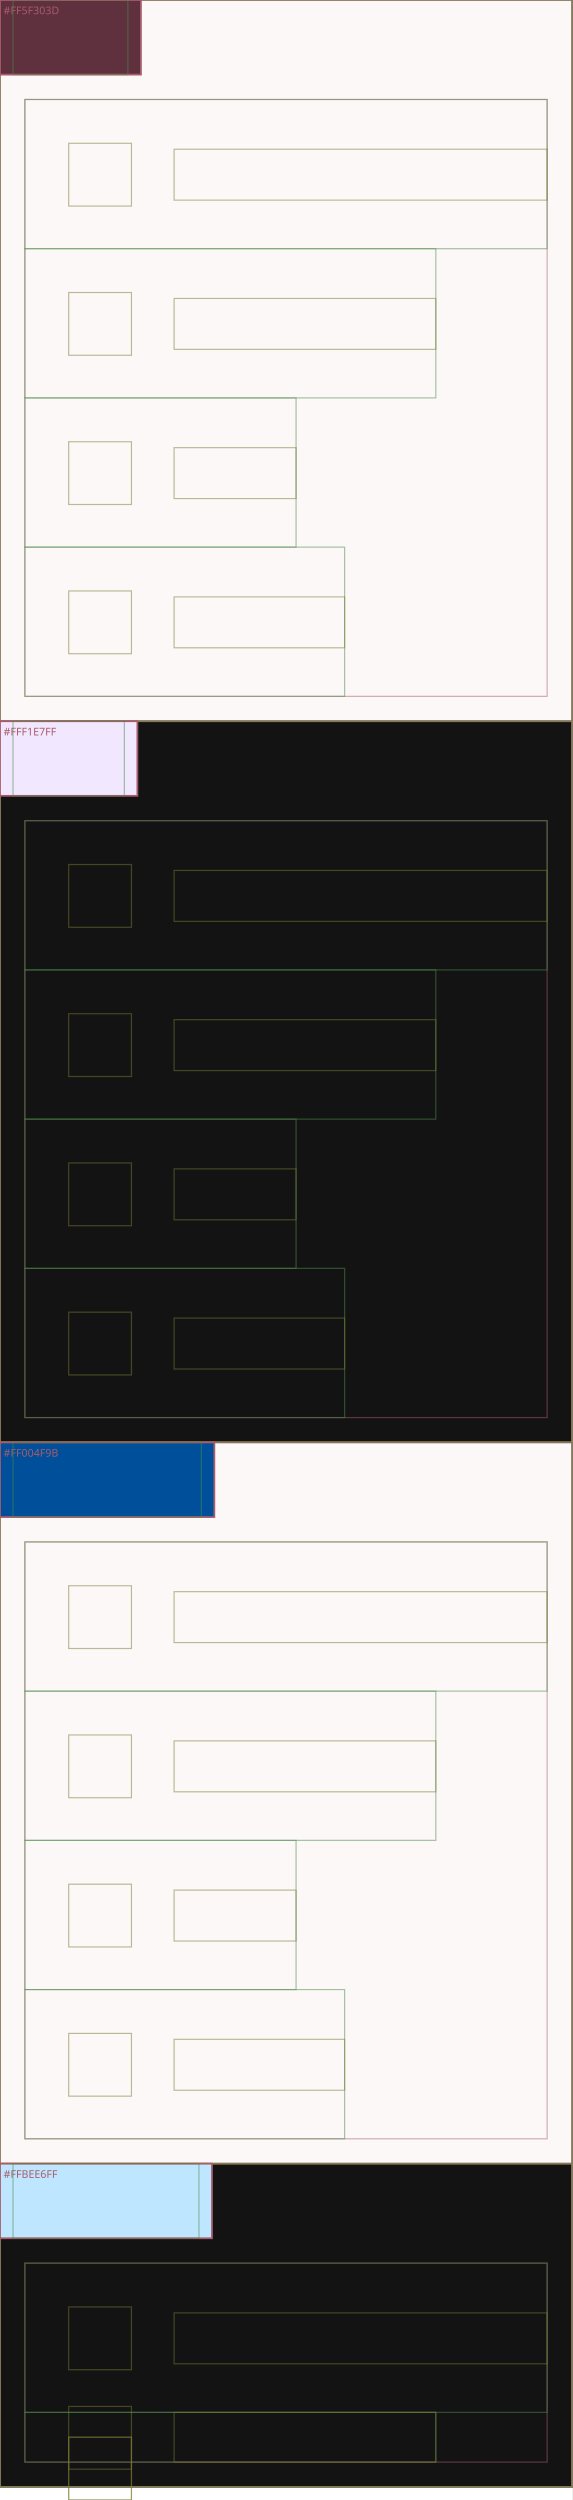
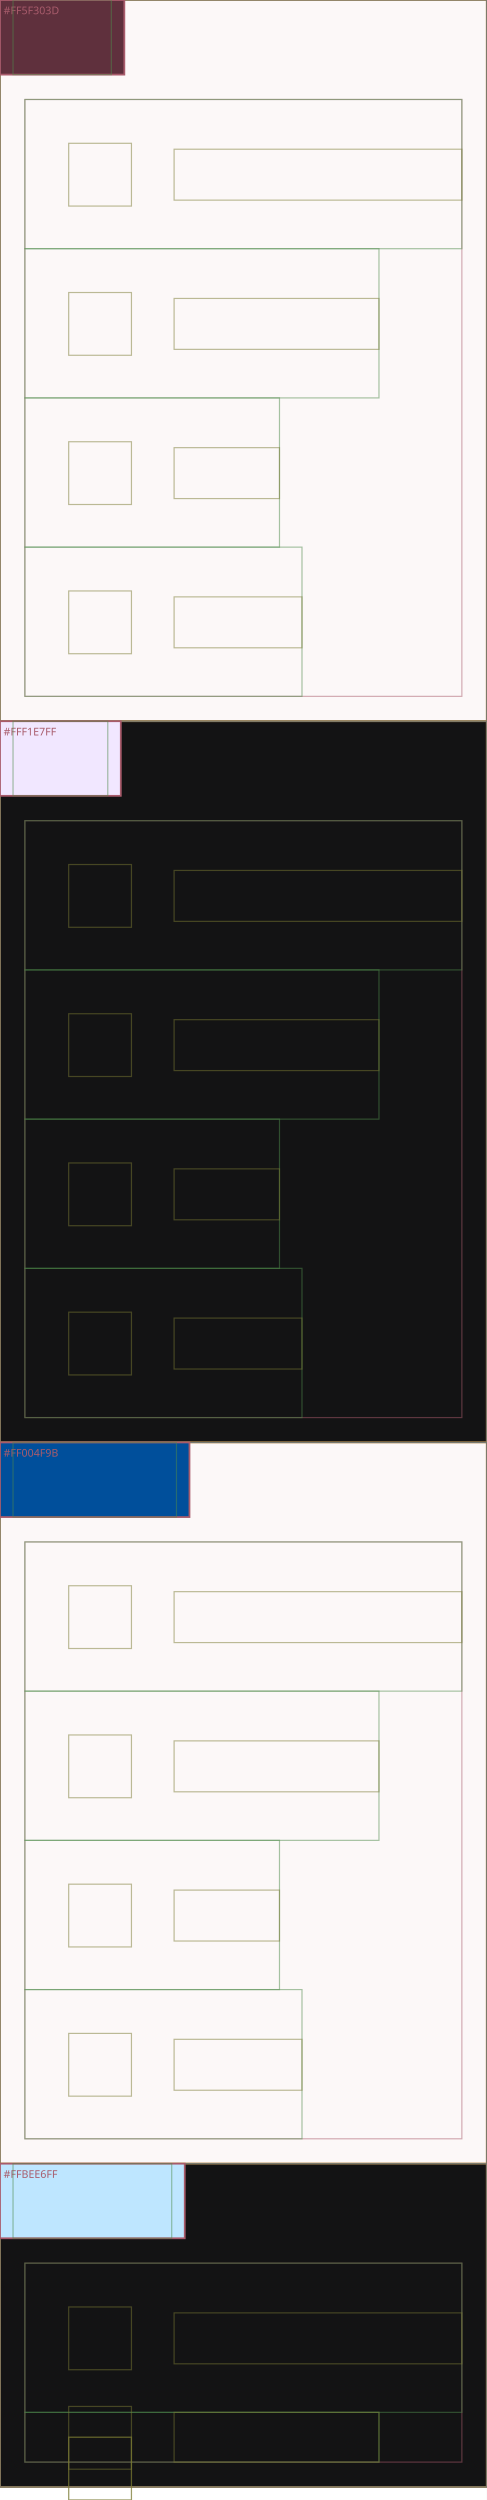
- <svg xmlns="http://www.w3.org/2000/svg" viewBox="0 0 483 2111" width="483" height="2111" role="img" aria-label="radio-group-un-selected layout wireframe">
-   <rect width="483" height="2111" fill="#ffffff" />
-   <g>
-     <rect x="0" y="0" width="483" height="2100" fill="none" fill-opacity="0" stroke="#5B6470" stroke-width="1" stroke-opacity="0.5" />
-   </g>
-   <g>
-     <rect x="0" y="0" width="483" height="2100" fill="#FFFFFF" fill-opacity="1" stroke="#2E7D6B" stroke-width="1.5" stroke-opacity="1" />
-     <text x="3" y="12" font-family="system-ui, sans-serif" font-size="9" fill="#2E7D6B">#FFFFFFFF</text>
-   </g>
-   <g>
-     <rect x="0" y="0" width="483" height="2100" fill="none" fill-opacity="0" stroke="#8E6BA8" stroke-width="1" stroke-opacity="0.5" />
-   </g>
-   <g>
-     <rect x="0" y="0" width="483" height="609" fill="#FCF8F8" fill-opacity="1" stroke="#B0813B" stroke-width="1.5" stroke-opacity="1" />
+ <svg xmlns="http://www.w3.org/2000/svg" viewBox="0 0 411 2111" width="411" height="2111" role="img" aria-label="radio-group-un-selected layout wireframe">
+   <rect width="411" height="2111" fill="#ffffff" />
+   <g>
+     <rect x="0" y="0" width="411" height="2100" fill="none" fill-opacity="0" stroke="#5B6470" stroke-width="1" stroke-opacity="0.5" />
+   </g>
+   <g>
+     <rect x="0" y="0" width="411" height="2100" fill="none" fill-opacity="0" stroke="#2E7D6B" stroke-width="1" stroke-opacity="0.5" />
+   </g>
+   <g>
+     <rect x="0" y="0" width="411" height="2100" fill="none" fill-opacity="0" stroke="#8E6BA8" stroke-width="1" stroke-opacity="0.5" />
+   </g>
+   <g>
+     <rect x="0" y="0" width="411" height="609" fill="#FCF8F8" fill-opacity="1" stroke="#B0813B" stroke-width="1.5" stroke-opacity="1" />
    <text x="3" y="12" font-family="system-ui, sans-serif" font-size="9" fill="#B0813B">#FFFCF8F8</text>
  </g>
  <g>
-     <rect x="0" y="0" width="483" height="609" fill="none" fill-opacity="0" stroke="#3B72A8" stroke-width="1" stroke-opacity="0.5" />
-   </g>
-   <g>
-     <rect x="0" y="0" width="119" height="63" fill="#5F303D" fill-opacity="1" stroke="#A85B6B" stroke-width="1.5" stroke-opacity="1" />
+     <rect x="0" y="0" width="411" height="609" fill="none" fill-opacity="0" stroke="#3B72A8" stroke-width="1" stroke-opacity="0.5" />
+   </g>
+   <g>
+     <rect x="0" y="0" width="105" height="63" fill="#5F303D" fill-opacity="1" stroke="#A85B6B" stroke-width="1.5" stroke-opacity="1" />
    <text x="3" y="12" font-family="system-ui, sans-serif" font-size="9" fill="#A85B6B">#FF5F303D</text>
  </g>
  <g>
-     <rect x="11" y="0" width="97" height="63" fill="none" fill-opacity="0" stroke="#4F8A4A" stroke-width="1" stroke-opacity="0.5" />
-   </g>
-   <g>
-     <rect x="21" y="84" width="441" height="504" fill="none" fill-opacity="0" stroke="#A85B6B" stroke-width="1" stroke-opacity="0.5" />
-   </g>
-   <g>
-     <rect x="21" y="84" width="441" height="126" fill="none" fill-opacity="0" stroke="#4F8A4A" stroke-width="1" stroke-opacity="0.5" />
+     <rect x="11" y="0" width="83" height="63" fill="none" fill-opacity="0" stroke="#4F8A4A" stroke-width="1" stroke-opacity="0.5" />
+   </g>
+   <g>
+     <rect x="21" y="84" width="369" height="504" fill="none" fill-opacity="0" stroke="#A85B6B" stroke-width="1" stroke-opacity="0.5" />
+   </g>
+   <g>
+     <rect x="21" y="84" width="369" height="126" fill="none" fill-opacity="0" stroke="#4F8A4A" stroke-width="1" stroke-opacity="0.5" />
  </g>
  <g>
    <rect x="58" y="121" width="53" height="53" fill="none" fill-opacity="0" stroke="#7A7A33" stroke-width="1" stroke-opacity="0.5" />
  </g>
  <g>
-     <rect x="147" y="126" width="315" height="43" fill="none" fill-opacity="0" stroke="#7A7A33" stroke-width="1" stroke-opacity="0.5" />
-   </g>
-   <g>
-     <rect x="21" y="210" width="347" height="126" fill="none" fill-opacity="0" stroke="#4F8A4A" stroke-width="1" stroke-opacity="0.5" />
+     <rect x="147" y="126" width="243" height="43" fill="none" fill-opacity="0" stroke="#7A7A33" stroke-width="1" stroke-opacity="0.5" />
+   </g>
+   <g>
+     <rect x="21" y="210" width="299" height="126" fill="none" fill-opacity="0" stroke="#4F8A4A" stroke-width="1" stroke-opacity="0.5" />
  </g>
  <g>
    <rect x="58" y="247" width="53" height="53" fill="none" fill-opacity="0" stroke="#7A7A33" stroke-width="1" stroke-opacity="0.5" />
  </g>
  <g>
-     <rect x="147" y="252" width="221" height="43" fill="none" fill-opacity="0" stroke="#7A7A33" stroke-width="1" stroke-opacity="0.5" />
-   </g>
-   <g>
-     <rect x="21" y="336" width="229" height="126" fill="none" fill-opacity="0" stroke="#4F8A4A" stroke-width="1" stroke-opacity="0.5" />
+     <rect x="147" y="252" width="173" height="43" fill="none" fill-opacity="0" stroke="#7A7A33" stroke-width="1" stroke-opacity="0.5" />
+   </g>
+   <g>
+     <rect x="21" y="336" width="215" height="126" fill="none" fill-opacity="0" stroke="#4F8A4A" stroke-width="1" stroke-opacity="0.5" />
  </g>
  <g>
    <rect x="58" y="373" width="53" height="53" fill="none" fill-opacity="0" stroke="#7A7A33" stroke-width="1" stroke-opacity="0.5" />
  </g>
  <g>
-     <rect x="147" y="378" width="103" height="43" fill="none" fill-opacity="0" stroke="#7A7A33" stroke-width="1" stroke-opacity="0.5" />
-   </g>
-   <g>
-     <rect x="21" y="462" width="270" height="126" fill="none" fill-opacity="0" stroke="#4F8A4A" stroke-width="1" stroke-opacity="0.5" />
+     <rect x="147" y="378" width="89" height="43" fill="none" fill-opacity="0" stroke="#7A7A33" stroke-width="1" stroke-opacity="0.5" />
+   </g>
+   <g>
+     <rect x="21" y="462" width="234" height="126" fill="none" fill-opacity="0" stroke="#4F8A4A" stroke-width="1" stroke-opacity="0.5" />
  </g>
  <g>
    <rect x="58" y="499" width="53" height="53" fill="none" fill-opacity="0" stroke="#7A7A33" stroke-width="1" stroke-opacity="0.5" />
  </g>
  <g>
-     <rect x="147" y="504" width="144" height="43" fill="none" fill-opacity="0" stroke="#7A7A33" stroke-width="1" stroke-opacity="0.5" />
-   </g>
-   <g>
-     <rect x="0" y="609" width="483" height="609" fill="#131314" fill-opacity="1" stroke="#B0813B" stroke-width="1.5" stroke-opacity="1" />
+     <rect x="147" y="504" width="108" height="43" fill="none" fill-opacity="0" stroke="#7A7A33" stroke-width="1" stroke-opacity="0.5" />
+   </g>
+   <g>
+     <rect x="0" y="609" width="411" height="609" fill="#131314" fill-opacity="1" stroke="#B0813B" stroke-width="1.5" stroke-opacity="1" />
    <text x="3" y="621" font-family="system-ui, sans-serif" font-size="9" fill="#B0813B">#FF131314</text>
  </g>
  <g>
-     <rect x="0" y="609" width="483" height="609" fill="none" fill-opacity="0" stroke="#3B72A8" stroke-width="1" stroke-opacity="0.5" />
-   </g>
-   <g>
-     <rect x="0" y="609" width="116" height="63" fill="#F1E7FF" fill-opacity="1" stroke="#A85B6B" stroke-width="1.5" stroke-opacity="1" />
+     <rect x="0" y="609" width="411" height="609" fill="none" fill-opacity="0" stroke="#3B72A8" stroke-width="1" stroke-opacity="0.5" />
+   </g>
+   <g>
+     <rect x="0" y="609" width="102" height="63" fill="#F1E7FF" fill-opacity="1" stroke="#A85B6B" stroke-width="1.5" stroke-opacity="1" />
    <text x="3" y="621" font-family="system-ui, sans-serif" font-size="9" fill="#A85B6B">#FFF1E7FF</text>
  </g>
  <g>
-     <rect x="11" y="609" width="94" height="63" fill="none" fill-opacity="0" stroke="#4F8A4A" stroke-width="1" stroke-opacity="0.5" />
-   </g>
-   <g>
-     <rect x="21" y="693" width="441" height="504" fill="none" fill-opacity="0" stroke="#A85B6B" stroke-width="1" stroke-opacity="0.5" />
-   </g>
-   <g>
-     <rect x="21" y="693" width="441" height="126" fill="none" fill-opacity="0" stroke="#4F8A4A" stroke-width="1" stroke-opacity="0.5" />
+     <rect x="11" y="609" width="80" height="63" fill="none" fill-opacity="0" stroke="#4F8A4A" stroke-width="1" stroke-opacity="0.5" />
+   </g>
+   <g>
+     <rect x="21" y="693" width="369" height="504" fill="none" fill-opacity="0" stroke="#A85B6B" stroke-width="1" stroke-opacity="0.5" />
+   </g>
+   <g>
+     <rect x="21" y="693" width="369" height="126" fill="none" fill-opacity="0" stroke="#4F8A4A" stroke-width="1" stroke-opacity="0.5" />
  </g>
  <g>
    <rect x="58" y="730" width="53" height="53" fill="none" fill-opacity="0" stroke="#7A7A33" stroke-width="1" stroke-opacity="0.5" />
  </g>
  <g>
-     <rect x="147" y="735" width="315" height="43" fill="none" fill-opacity="0" stroke="#7A7A33" stroke-width="1" stroke-opacity="0.5" />
-   </g>
-   <g>
-     <rect x="21" y="819" width="347" height="126" fill="none" fill-opacity="0" stroke="#4F8A4A" stroke-width="1" stroke-opacity="0.5" />
+     <rect x="147" y="735" width="243" height="43" fill="none" fill-opacity="0" stroke="#7A7A33" stroke-width="1" stroke-opacity="0.5" />
+   </g>
+   <g>
+     <rect x="21" y="819" width="299" height="126" fill="none" fill-opacity="0" stroke="#4F8A4A" stroke-width="1" stroke-opacity="0.5" />
  </g>
  <g>
    <rect x="58" y="856" width="53" height="53" fill="none" fill-opacity="0" stroke="#7A7A33" stroke-width="1" stroke-opacity="0.5" />
  </g>
  <g>
-     <rect x="147" y="861" width="221" height="43" fill="none" fill-opacity="0" stroke="#7A7A33" stroke-width="1" stroke-opacity="0.5" />
-   </g>
-   <g>
-     <rect x="21" y="945" width="229" height="126" fill="none" fill-opacity="0" stroke="#4F8A4A" stroke-width="1" stroke-opacity="0.5" />
+     <rect x="147" y="861" width="173" height="43" fill="none" fill-opacity="0" stroke="#7A7A33" stroke-width="1" stroke-opacity="0.5" />
+   </g>
+   <g>
+     <rect x="21" y="945" width="215" height="126" fill="none" fill-opacity="0" stroke="#4F8A4A" stroke-width="1" stroke-opacity="0.5" />
  </g>
  <g>
    <rect x="58" y="982" width="53" height="53" fill="none" fill-opacity="0" stroke="#7A7A33" stroke-width="1" stroke-opacity="0.5" />
  </g>
  <g>
-     <rect x="147" y="987" width="103" height="43" fill="none" fill-opacity="0" stroke="#7A7A33" stroke-width="1" stroke-opacity="0.5" />
-   </g>
-   <g>
-     <rect x="21" y="1071" width="270" height="126" fill="none" fill-opacity="0" stroke="#4F8A4A" stroke-width="1" stroke-opacity="0.5" />
+     <rect x="147" y="987" width="89" height="43" fill="none" fill-opacity="0" stroke="#7A7A33" stroke-width="1" stroke-opacity="0.5" />
+   </g>
+   <g>
+     <rect x="21" y="1071" width="234" height="126" fill="none" fill-opacity="0" stroke="#4F8A4A" stroke-width="1" stroke-opacity="0.5" />
  </g>
  <g>
    <rect x="58" y="1108" width="53" height="53" fill="none" fill-opacity="0" stroke="#7A7A33" stroke-width="1" stroke-opacity="0.5" />
  </g>
  <g>
-     <rect x="147" y="1113" width="144" height="43" fill="none" fill-opacity="0" stroke="#7A7A33" stroke-width="1" stroke-opacity="0.5" />
-   </g>
-   <g>
-     <rect x="0" y="1218" width="483" height="609" fill="#FCF8F8" fill-opacity="1" stroke="#B0813B" stroke-width="1.5" stroke-opacity="1" />
+     <rect x="147" y="1113" width="108" height="43" fill="none" fill-opacity="0" stroke="#7A7A33" stroke-width="1" stroke-opacity="0.5" />
+   </g>
+   <g>
+     <rect x="0" y="1218" width="411" height="609" fill="#FCF8F8" fill-opacity="1" stroke="#B0813B" stroke-width="1.5" stroke-opacity="1" />
    <text x="3" y="1230" font-family="system-ui, sans-serif" font-size="9" fill="#B0813B">#FFFCF8F8</text>
  </g>
  <g>
-     <rect x="0" y="1218" width="483" height="609" fill="none" fill-opacity="0" stroke="#3B72A8" stroke-width="1" stroke-opacity="0.5" />
-   </g>
-   <g>
-     <rect x="0" y="1218" width="181" height="63" fill="#004F9B" fill-opacity="1" stroke="#A85B6B" stroke-width="1.5" stroke-opacity="1" />
+     <rect x="0" y="1218" width="411" height="609" fill="none" fill-opacity="0" stroke="#3B72A8" stroke-width="1" stroke-opacity="0.5" />
+   </g>
+   <g>
+     <rect x="0" y="1218" width="160" height="63" fill="#004F9B" fill-opacity="1" stroke="#A85B6B" stroke-width="1.5" stroke-opacity="1" />
    <text x="3" y="1230" font-family="system-ui, sans-serif" font-size="9" fill="#A85B6B">#FF004F9B</text>
  </g>
  <g>
-     <rect x="11" y="1218" width="159" height="63" fill="none" fill-opacity="0" stroke="#4F8A4A" stroke-width="1" stroke-opacity="0.5" />
-   </g>
-   <g>
-     <rect x="21" y="1302" width="441" height="504" fill="none" fill-opacity="0" stroke="#A85B6B" stroke-width="1" stroke-opacity="0.5" />
-   </g>
-   <g>
-     <rect x="21" y="1302" width="441" height="126" fill="none" fill-opacity="0" stroke="#4F8A4A" stroke-width="1" stroke-opacity="0.5" />
+     <rect x="11" y="1218" width="138" height="63" fill="none" fill-opacity="0" stroke="#4F8A4A" stroke-width="1" stroke-opacity="0.5" />
+   </g>
+   <g>
+     <rect x="21" y="1302" width="369" height="504" fill="none" fill-opacity="0" stroke="#A85B6B" stroke-width="1" stroke-opacity="0.5" />
+   </g>
+   <g>
+     <rect x="21" y="1302" width="369" height="126" fill="none" fill-opacity="0" stroke="#4F8A4A" stroke-width="1" stroke-opacity="0.5" />
  </g>
  <g>
    <rect x="58" y="1339" width="53" height="53" fill="none" fill-opacity="0" stroke="#7A7A33" stroke-width="1" stroke-opacity="0.5" />
  </g>
  <g>
-     <rect x="147" y="1344" width="315" height="43" fill="none" fill-opacity="0" stroke="#7A7A33" stroke-width="1" stroke-opacity="0.5" />
-   </g>
-   <g>
-     <rect x="21" y="1428" width="347" height="126" fill="none" fill-opacity="0" stroke="#4F8A4A" stroke-width="1" stroke-opacity="0.5" />
+     <rect x="147" y="1344" width="243" height="43" fill="none" fill-opacity="0" stroke="#7A7A33" stroke-width="1" stroke-opacity="0.5" />
+   </g>
+   <g>
+     <rect x="21" y="1428" width="299" height="126" fill="none" fill-opacity="0" stroke="#4F8A4A" stroke-width="1" stroke-opacity="0.5" />
  </g>
  <g>
    <rect x="58" y="1465" width="53" height="53" fill="none" fill-opacity="0" stroke="#7A7A33" stroke-width="1" stroke-opacity="0.5" />
  </g>
  <g>
-     <rect x="147" y="1470" width="221" height="43" fill="none" fill-opacity="0" stroke="#7A7A33" stroke-width="1" stroke-opacity="0.5" />
-   </g>
-   <g>
-     <rect x="21" y="1554" width="229" height="126" fill="none" fill-opacity="0" stroke="#4F8A4A" stroke-width="1" stroke-opacity="0.5" />
+     <rect x="147" y="1470" width="173" height="43" fill="none" fill-opacity="0" stroke="#7A7A33" stroke-width="1" stroke-opacity="0.5" />
+   </g>
+   <g>
+     <rect x="21" y="1554" width="215" height="126" fill="none" fill-opacity="0" stroke="#4F8A4A" stroke-width="1" stroke-opacity="0.5" />
  </g>
  <g>
    <rect x="58" y="1591" width="53" height="53" fill="none" fill-opacity="0" stroke="#7A7A33" stroke-width="1" stroke-opacity="0.5" />
  </g>
  <g>
-     <rect x="147" y="1596" width="103" height="43" fill="none" fill-opacity="0" stroke="#7A7A33" stroke-width="1" stroke-opacity="0.5" />
-   </g>
-   <g>
-     <rect x="21" y="1680" width="270" height="126" fill="none" fill-opacity="0" stroke="#4F8A4A" stroke-width="1" stroke-opacity="0.5" />
+     <rect x="147" y="1596" width="89" height="43" fill="none" fill-opacity="0" stroke="#7A7A33" stroke-width="1" stroke-opacity="0.5" />
+   </g>
+   <g>
+     <rect x="21" y="1680" width="234" height="126" fill="none" fill-opacity="0" stroke="#4F8A4A" stroke-width="1" stroke-opacity="0.5" />
  </g>
  <g>
    <rect x="58" y="1717" width="53" height="53" fill="none" fill-opacity="0" stroke="#7A7A33" stroke-width="1" stroke-opacity="0.5" />
  </g>
  <g>
-     <rect x="147" y="1722" width="144" height="43" fill="none" fill-opacity="0" stroke="#7A7A33" stroke-width="1" stroke-opacity="0.5" />
-   </g>
-   <g>
-     <rect x="0" y="1827" width="483" height="273" fill="#131314" fill-opacity="1" stroke="#B0813B" stroke-width="1.5" stroke-opacity="1" />
+     <rect x="147" y="1722" width="108" height="43" fill="none" fill-opacity="0" stroke="#7A7A33" stroke-width="1" stroke-opacity="0.5" />
+   </g>
+   <g>
+     <rect x="0" y="1827" width="411" height="273" fill="#131314" fill-opacity="1" stroke="#B0813B" stroke-width="1.5" stroke-opacity="1" />
    <text x="3" y="1839" font-family="system-ui, sans-serif" font-size="9" fill="#B0813B">#FF131314</text>
  </g>
  <g>
-     <rect x="0" y="1827" width="483" height="273" fill="none" fill-opacity="0" stroke="#3B72A8" stroke-width="1" stroke-opacity="0.5" />
-   </g>
-   <g>
-     <rect x="0" y="1827" width="179" height="63" fill="#BEE6FF" fill-opacity="1" stroke="#A85B6B" stroke-width="1.5" stroke-opacity="1" />
+     <rect x="0" y="1827" width="411" height="273" fill="none" fill-opacity="0" stroke="#3B72A8" stroke-width="1" stroke-opacity="0.5" />
+   </g>
+   <g>
+     <rect x="0" y="1827" width="156" height="63" fill="#BEE6FF" fill-opacity="1" stroke="#A85B6B" stroke-width="1.5" stroke-opacity="1" />
    <text x="3" y="1839" font-family="system-ui, sans-serif" font-size="9" fill="#A85B6B">#FFBEE6FF</text>
  </g>
  <g>
-     <rect x="11" y="1827" width="157" height="63" fill="none" fill-opacity="0" stroke="#4F8A4A" stroke-width="1" stroke-opacity="0.5" />
-   </g>
-   <g>
-     <rect x="21" y="1911" width="441" height="168" fill="none" fill-opacity="0" stroke="#A85B6B" stroke-width="1" stroke-opacity="0.5" />
-   </g>
-   <g>
-     <rect x="21" y="1911" width="441" height="126" fill="none" fill-opacity="0" stroke="#4F8A4A" stroke-width="1" stroke-opacity="0.5" />
+     <rect x="11" y="1827" width="134" height="63" fill="none" fill-opacity="0" stroke="#4F8A4A" stroke-width="1" stroke-opacity="0.5" />
+   </g>
+   <g>
+     <rect x="21" y="1911" width="369" height="168" fill="none" fill-opacity="0" stroke="#A85B6B" stroke-width="1" stroke-opacity="0.5" />
+   </g>
+   <g>
+     <rect x="21" y="1911" width="369" height="126" fill="none" fill-opacity="0" stroke="#4F8A4A" stroke-width="1" stroke-opacity="0.5" />
  </g>
  <g>
    <rect x="58" y="1948" width="53" height="53" fill="none" fill-opacity="0" stroke="#7A7A33" stroke-width="1" stroke-opacity="0.5" />
  </g>
  <g>
-     <rect x="147" y="1953" width="315" height="43" fill="none" fill-opacity="0" stroke="#7A7A33" stroke-width="1" stroke-opacity="0.5" />
-   </g>
-   <g>
-     <rect x="21" y="2037" width="347" height="42" fill="none" fill-opacity="0" stroke="#4F8A4A" stroke-width="1" stroke-opacity="0.5" />
+     <rect x="147" y="1953" width="243" height="43" fill="none" fill-opacity="0" stroke="#7A7A33" stroke-width="1" stroke-opacity="0.5" />
+   </g>
+   <g>
+     <rect x="21" y="2037" width="299" height="42" fill="none" fill-opacity="0" stroke="#4F8A4A" stroke-width="1" stroke-opacity="0.5" />
  </g>
  <g>
    <rect x="58" y="2032" width="53" height="53" fill="none" fill-opacity="0" stroke="#7A7A33" stroke-width="1" stroke-opacity="0.5" />
  </g>
  <g>
-     <rect x="147" y="2037" width="221" height="42" fill="none" fill-opacity="0" stroke="#7A7A33" stroke-width="1" stroke-opacity="0.5" />
+     <rect x="147" y="2037" width="173" height="42" fill="none" fill-opacity="0" stroke="#7A7A33" stroke-width="1" stroke-opacity="0.5" />
  </g>
  <g>
    <rect x="58" y="2058" width="53" height="53" fill="none" fill-opacity="0" stroke="#7A7A33" stroke-width="1" stroke-opacity="0.5" />
  </g>
  <g>
    <rect x="58" y="2058" width="53" height="53" fill="none" fill-opacity="0" stroke="#7A7A33" stroke-width="1" stroke-opacity="0.5" />
  </g>
</svg>
